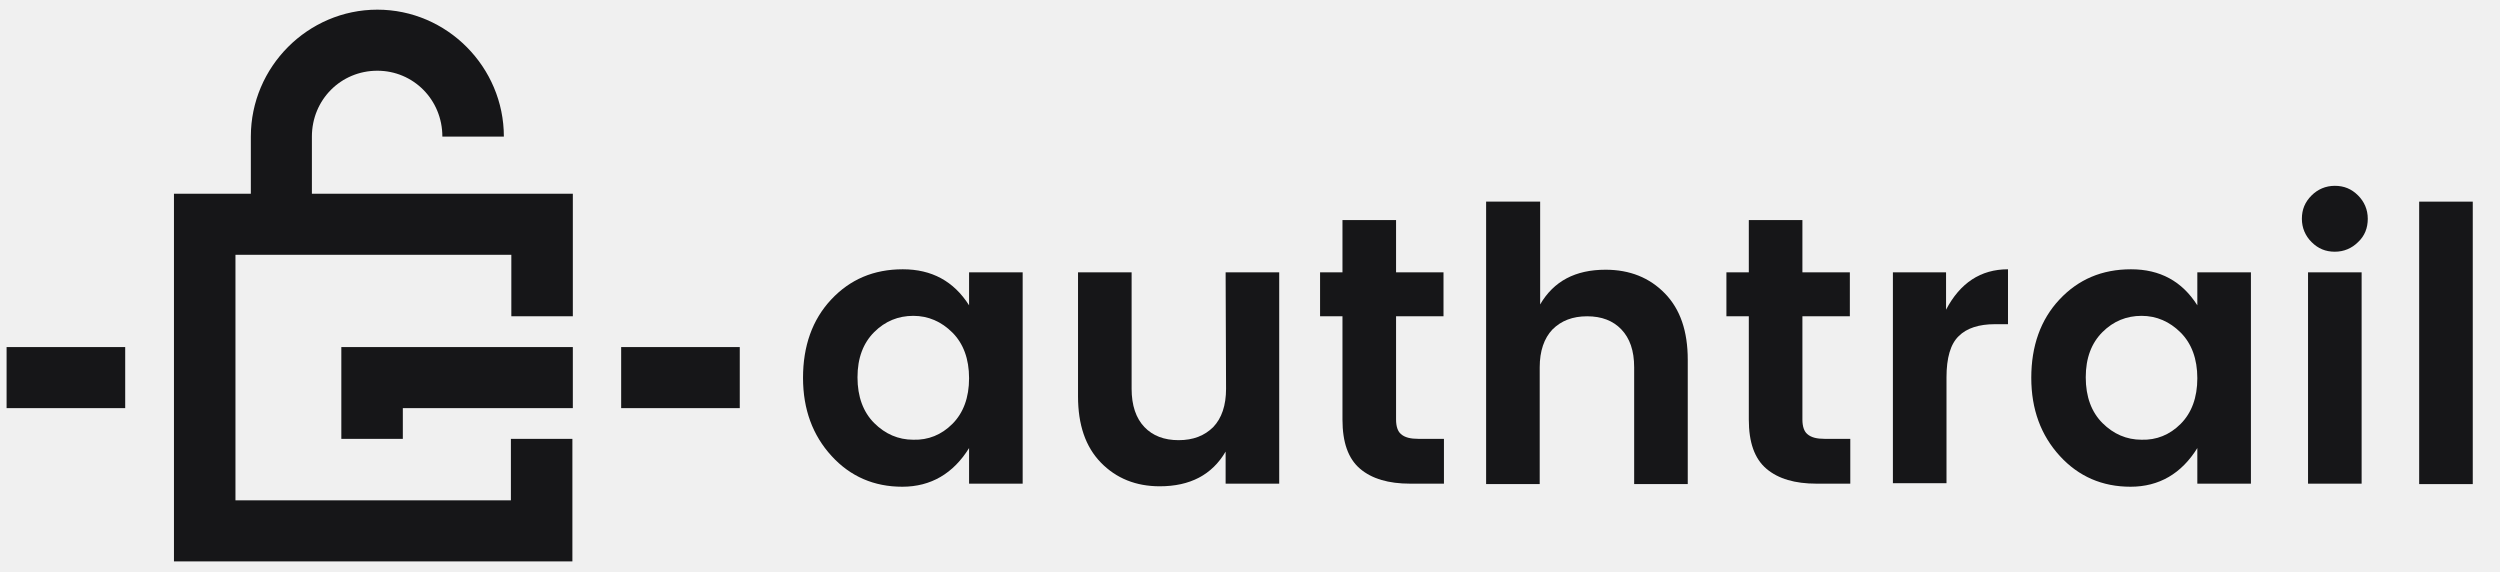
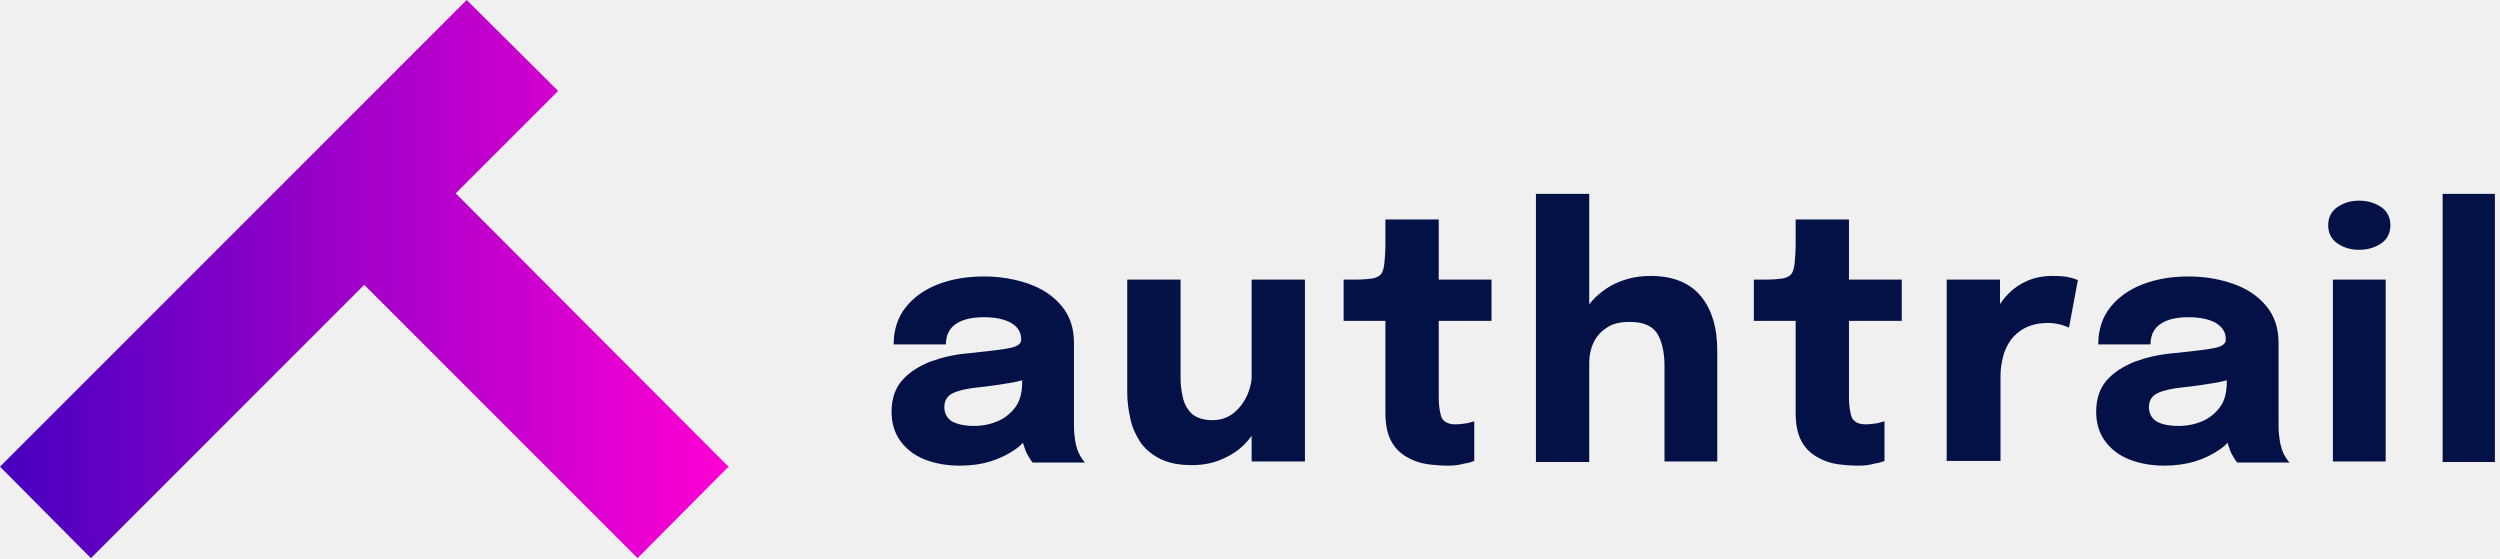
- <svg xmlns="http://www.w3.org/2000/svg" version="1.1" id="Layer_1" x="0px" y="0px" viewBox="0 0 569.1 130" style="enable-background:new 0 0 569.1 130;" xml:space="preserve">
-   <style type="text/css">
- 	.st0{fill:#161618;}
- </style>
-   <path class="st0" d="M189.3,103.8c-4.3-4.7-6.5-10.6-6.5-17.8c0-7.2,2.1-13.2,6.4-17.8c4.3-4.6,9.7-6.9,16.3-6.9s11.6,2.7,15.1,8.2  V62h12.2v48.1h-12.2V102c-3.6,5.8-8.7,8.8-15.2,8.8C199,110.8,193.6,108.5,189.3,103.8 M216.8,96.5c2.5-2.5,3.8-6,3.8-10.4  s-1.3-7.9-3.8-10.4s-5.5-3.8-8.9-3.8s-6.4,1.2-8.9,3.7s-3.8,5.9-3.8,10.3s1.3,7.9,3.8,10.4s5.5,3.8,8.9,3.8  C211.3,100.2,214.3,99,216.8,96.5" />
-   <path class="st0" d="M279,62h12.2v48.1H279v-7.3c-3.1,5.3-8.1,7.9-15,7.9c-5.4,0-9.9-1.8-13.4-5.4s-5.2-8.6-5.2-15.1V62h12.2v26.5  c0,3.8,1,6.7,2.9,8.7s4.5,3,7.8,3s5.9-1,7.9-3c1.9-2,2.9-4.9,2.9-8.7L279,62L279,62z" />
-   <path class="st0" d="M322.9,99.9h5.8v10.2H321c-4.9,0-8.7-1.1-11.4-3.4c-2.7-2.3-4-6-4-11.2V72h-5.1V62h5.1V50.1h12.2V62h10.8v10  h-10.8v23.5c0,1.6,0.4,2.7,1.1,3.3C319.8,99.6,321.1,99.9,322.9,99.9" />
-   <path class="st0" d="M350.6,45.9v23.4c3.1-5.3,8-7.9,14.9-7.9c5.5,0,10,1.8,13.5,5.4c3.5,3.6,5.2,8.6,5.2,15.1v28.3H372V83.6  c0-3.8-1-6.6-2.9-8.6s-4.5-3-7.8-3s-5.9,1-7.9,3c-1.9,2-2.9,4.9-2.9,8.6v26.6h-12.2V45.9H350.6z" />
-   <path class="st0" d="M415.4,99.9h5.8v10.2h-7.7c-4.9,0-8.7-1.1-11.4-3.4c-2.7-2.3-4-6-4-11.2V72H393V62h5.1V50.1h12.2V62h10.8v10  h-10.8v23.5c0,1.6,0.4,2.7,1.1,3.3C412.3,99.6,413.6,99.9,415.4,99.9" />
-   <path class="st0" d="M443,62v8.5c3.2-6.1,7.9-9.2,14.1-9.2v12.5h-3c-3.6,0-6.4,0.9-8.2,2.7c-1.9,1.8-2.8,5-2.8,9.4V110h-12.2V62H443  z" />
-   <path class="st0" d="M468.9,103.8c-4.3-4.7-6.5-10.6-6.5-17.8c0-7.2,2.1-13.2,6.4-17.8c4.3-4.6,9.7-6.9,16.3-6.9  c6.6,0,11.6,2.7,15.1,8.2V62h12.2v48.1h-12.2V102c-3.6,5.8-8.7,8.8-15.2,8.8C478.6,110.8,473.2,108.5,468.9,103.8 M496.4,96.5  c2.5-2.5,3.8-6,3.8-10.4s-1.3-7.9-3.8-10.4s-5.5-3.8-8.9-3.8s-6.4,1.2-8.9,3.7s-3.8,5.9-3.8,10.3s1.3,7.9,3.8,10.4s5.5,3.8,8.9,3.8  C490.9,100.2,493.9,99,496.4,96.5" />
-   <path class="st0" d="M539,49.8c0,2.1-0.7,3.9-2.2,5.3c-1.4,1.4-3.2,2.2-5.3,2.2s-3.8-0.7-5.3-2.2c-1.4-1.4-2.2-3.2-2.2-5.3  s0.7-3.8,2.2-5.3c1.4-1.4,3.2-2.2,5.3-2.2s3.8,0.7,5.3,2.2C538.2,45.9,539,47.7,539,49.8 M525.4,62h12.2v48.1h-12.2V62z" />
-   <rect x="550.7" y="45.9" class="st0" width="12.2" height="64.3" />
-   <g>
-     <g>
-       <path id="SVGID_1_" class="st0" d="M1.5,92.9h27V79h-27V92.9z M77.7,79v20.9h14v-7h38.7V79H77.7z M141.4,92.9h27V79h-27V92.9z     M85.9,2.2L85.9,2.2c-15.8,0-28.8,13-28.8,28.9v13H39.6v83.7h90.7V99.9h-14v14H53.6V58h62.8v14h14V44.1H71v-13    c0-8.4,6.6-15,14.9-15c8.2,0,14.8,6.6,14.8,15h14C114.7,15.3,101.8,2.2,85.9,2.2L85.9,2.2z" />
-     </g>
+ <svg xmlns="http://www.w3.org/2000/svg" width="215" height="48" viewBox="0 0 215 48" fill="none">
+   <g clip-path="url(#clip0)">
+     <path d="M82.562 40.045C81.438 40.045 80.404 39.865 79.506 39.506C78.607 39.146 77.933 38.607 77.438 37.933C76.944 37.258 76.674 36.404 76.674 35.416C76.674 34.292 76.989 33.393 77.573 32.719C78.202 32 79.011 31.506 80 31.101C80.989 30.742 82.112 30.472 83.281 30.382C84.989 30.202 86.202 30.067 86.832 29.933C87.506 29.798 87.82 29.573 87.82 29.213C87.82 29.213 87.82 29.213 87.82 29.169C87.82 28.584 87.551 28.135 86.966 27.775C86.427 27.461 85.618 27.281 84.629 27.281C83.596 27.281 82.787 27.461 82.202 27.865C81.663 28.225 81.348 28.809 81.348 29.618H76.854C76.854 28.36 77.213 27.281 77.888 26.427C78.562 25.573 79.506 24.899 80.674 24.449C81.843 24 83.146 23.775 84.629 23.775C86.022 23.775 87.281 24 88.449 24.404C89.618 24.809 90.562 25.438 91.281 26.292C92 27.146 92.36 28.18 92.36 29.483C92.36 29.708 92.36 29.888 92.36 30.112C92.36 30.292 92.36 30.517 92.36 30.742V36.27C92.36 36.674 92.36 37.079 92.404 37.438C92.449 37.798 92.494 38.157 92.584 38.427C92.674 38.786 92.809 39.056 92.944 39.281C93.079 39.506 93.213 39.685 93.303 39.775H88.809C88.719 39.685 88.629 39.551 88.494 39.326C88.36 39.101 88.225 38.876 88.135 38.562C88 38.202 87.91 37.888 87.865 37.528C87.82 37.169 87.775 36.764 87.775 36.315L88.719 36.944C88.449 37.573 88 38.157 87.371 38.607C86.742 39.056 86.022 39.416 85.168 39.685C84.449 39.91 83.551 40.045 82.562 40.045ZM83.775 36.629C84.494 36.629 85.168 36.494 85.798 36.225C86.427 35.955 86.921 35.551 87.326 35.011C87.73 34.472 87.91 33.708 87.91 32.809V31.236L89.034 32.36C88.404 32.584 87.641 32.809 86.787 32.944C85.933 33.079 85.079 33.214 84.225 33.303C83.236 33.393 82.472 33.573 81.978 33.798C81.483 34.023 81.213 34.427 81.213 35.011C81.213 35.551 81.438 35.955 81.843 36.225C82.337 36.494 82.966 36.629 83.775 36.629Z" fill="#041147" />
+     <path d="M102.517 40C101.393 40 100.494 39.82 99.775 39.461C99.056 39.101 98.472 38.607 98.067 38.023C97.663 37.393 97.348 36.719 97.213 36C97.034 35.236 96.944 34.517 96.944 33.708C96.944 33.348 96.944 32.989 96.944 32.584C96.944 32.18 96.944 31.775 96.944 31.371V24.045H101.528V30.652C101.528 30.966 101.528 31.326 101.528 31.64C101.528 31.955 101.528 32.225 101.528 32.494C101.528 33.169 101.618 33.753 101.753 34.292C101.888 34.831 102.157 35.281 102.562 35.641C102.966 35.955 103.551 36.135 104.27 36.135C104.989 36.135 105.618 35.91 106.112 35.506C106.607 35.101 107.011 34.562 107.281 33.933C107.551 33.303 107.685 32.629 107.685 31.955L108.989 32.989C108.989 33.977 108.854 34.876 108.539 35.73C108.225 36.584 107.82 37.303 107.281 37.933C106.742 38.562 106.067 39.056 105.258 39.416C104.404 39.82 103.506 40 102.517 40ZM107.64 39.73V24.045H112.225V39.685H107.64V39.73Z" fill="#041147" />
+     <path d="M124.539 40.045C123.955 40.045 123.326 40 122.697 39.91C122.067 39.82 121.483 39.596 120.944 39.281C120.404 38.966 119.955 38.517 119.64 37.933C119.326 37.348 119.146 36.539 119.146 35.551C119.146 35.326 119.146 35.101 119.146 34.876C119.146 34.652 119.146 34.427 119.146 34.202V27.596H115.551V24.045H116.584C117.169 24.045 117.663 24 117.978 23.955C118.292 23.91 118.607 23.775 118.742 23.596C118.921 23.416 119.011 23.056 119.056 22.652C119.101 22.202 119.146 21.618 119.146 20.854V18.876H123.73V24.045H128.27V27.596H123.73V33.214C123.73 33.393 123.73 33.573 123.73 33.708C123.73 33.888 123.73 34.023 123.73 34.202C123.73 34.876 123.82 35.416 123.955 35.865C124.135 36.27 124.539 36.494 125.169 36.494C125.483 36.494 125.798 36.449 126.112 36.404C126.382 36.36 126.607 36.27 126.787 36.225V39.64C126.562 39.73 126.292 39.82 125.933 39.865C125.483 40 125.034 40.045 124.539 40.045Z" fill="#041147" />
+     <path d="M132.09 39.73V16.674H136.674V39.73H132.09ZM143.146 39.73V34.157C143.146 33.977 143.146 33.708 143.146 33.348C143.146 32.989 143.146 32.674 143.146 32.315C143.146 31.955 143.146 31.685 143.146 31.461C143.146 30.247 142.921 29.348 142.517 28.674C142.067 28 141.303 27.685 140.135 27.685C139.371 27.685 138.742 27.82 138.247 28.135C137.753 28.449 137.348 28.854 137.079 29.393C136.809 29.933 136.674 30.562 136.674 31.281L135.326 30.382C135.326 29.079 135.595 27.91 136.18 26.921C136.719 25.933 137.528 25.169 138.517 24.584C139.506 24.045 140.629 23.73 141.933 23.73C143.865 23.73 145.303 24.315 146.247 25.438C147.191 26.562 147.685 28.135 147.685 30.157C147.685 30.652 147.685 31.281 147.685 32C147.685 32.719 147.685 33.528 147.685 34.472V39.685H143.146V39.73Z" fill="#041147" />
+     <path d="M159.82 40.045C159.236 40.045 158.607 40 157.978 39.91C157.348 39.82 156.764 39.596 156.225 39.281C155.685 38.966 155.236 38.517 154.921 37.933C154.607 37.348 154.427 36.539 154.427 35.551C154.427 35.326 154.427 35.101 154.427 34.876C154.427 34.652 154.427 34.427 154.427 34.202V27.596H150.831V24.045H151.865C152.449 24.045 152.944 24 153.258 23.955C153.573 23.91 153.888 23.775 154.022 23.596C154.202 23.416 154.292 23.056 154.337 22.652C154.382 22.202 154.427 21.618 154.427 20.854V18.876H159.011V24.045H163.551V27.596H159.011V33.214C159.011 33.393 159.011 33.573 159.011 33.708C159.011 33.888 159.011 34.023 159.011 34.202C159.011 34.876 159.101 35.416 159.236 35.865C159.416 36.27 159.82 36.494 160.449 36.494C160.764 36.494 161.079 36.449 161.393 36.404C161.663 36.36 161.888 36.27 162.067 36.225V39.64C161.843 39.73 161.573 39.82 161.213 39.865C160.764 40 160.36 40.045 159.82 40.045Z" fill="#041147" />
+     <path d="M167.416 39.73V24.045H172V29.438L171.056 28.854C171.146 28.135 171.371 27.416 171.64 26.831C171.91 26.202 172.315 25.663 172.764 25.213C173.213 24.764 173.753 24.404 174.382 24.135C175.011 23.865 175.73 23.73 176.539 23.73C177.169 23.73 177.663 23.775 178.022 23.865C178.382 23.955 178.607 24.045 178.697 24.09L177.933 28.18C177.843 28.135 177.663 28.045 177.348 27.955C177.034 27.865 176.629 27.775 176.18 27.775C175.371 27.775 174.742 27.91 174.202 28.18C173.663 28.449 173.258 28.809 172.944 29.213C172.629 29.663 172.404 30.112 172.27 30.652C172.135 31.191 172.045 31.73 172.045 32.27V39.64H167.416V39.73Z" fill="#041147" />
+     <path d="M186.157 40.045C185.034 40.045 184 39.865 183.101 39.506C182.202 39.146 181.528 38.607 181.034 37.933C180.539 37.258 180.27 36.404 180.27 35.416C180.27 34.292 180.584 33.393 181.169 32.719C181.798 32 182.607 31.506 183.595 31.101C184.584 30.742 185.708 30.472 186.876 30.382C188.584 30.202 189.798 30.067 190.427 29.933C191.101 29.798 191.416 29.573 191.416 29.213C191.416 29.213 191.416 29.213 191.416 29.169C191.416 28.584 191.146 28.135 190.562 27.775C190.022 27.461 189.213 27.281 188.225 27.281C187.191 27.281 186.382 27.461 185.798 27.865C185.258 28.225 184.944 28.809 184.944 29.618H180.449C180.449 28.36 180.809 27.281 181.483 26.427C182.157 25.573 183.101 24.899 184.27 24.449C185.438 24 186.742 23.775 188.225 23.775C189.618 23.775 190.876 24 192.045 24.404C193.213 24.809 194.157 25.438 194.876 26.292C195.595 27.146 195.955 28.18 195.955 29.483C195.955 29.708 195.955 29.888 195.955 30.112C195.955 30.292 195.955 30.517 195.955 30.742V36.27C195.955 36.674 195.955 37.079 196 37.438C196.045 37.798 196.09 38.157 196.18 38.427C196.27 38.786 196.404 39.056 196.539 39.281C196.674 39.506 196.809 39.685 196.899 39.775H192.404C192.315 39.685 192.225 39.551 192.09 39.326C191.955 39.101 191.82 38.876 191.73 38.562C191.595 38.202 191.506 37.888 191.461 37.528C191.416 37.169 191.371 36.764 191.371 36.315L192.315 36.944C192.045 37.573 191.595 38.157 190.966 38.607C190.337 39.056 189.618 39.416 188.764 39.685C188 39.91 187.101 40.045 186.157 40.045ZM187.371 36.629C188.09 36.629 188.764 36.494 189.393 36.225C190.022 35.955 190.517 35.551 190.921 35.011C191.326 34.472 191.506 33.708 191.506 32.809V31.236L192.629 32.36C192 32.584 191.236 32.809 190.382 32.944C189.528 33.079 188.674 33.214 187.82 33.303C186.831 33.393 186.067 33.573 185.573 33.798C185.079 34.023 184.809 34.427 184.809 35.011C184.809 35.551 185.034 35.955 185.438 36.225C185.888 36.494 186.517 36.629 187.371 36.629Z" fill="#041147" />
+     <path d="M202.876 21.483C202.157 21.483 201.573 21.303 201.034 20.944C200.494 20.584 200.225 20.045 200.225 19.371C200.225 18.697 200.494 18.157 201.034 17.798C201.573 17.438 202.157 17.258 202.876 17.258C203.595 17.258 204.225 17.438 204.764 17.798C205.303 18.157 205.573 18.697 205.573 19.371C205.573 20.045 205.303 20.584 204.764 20.944C204.225 21.303 203.595 21.483 202.876 21.483ZM200.629 39.73V24.045H205.169V39.685H200.629V39.73Z" fill="#041147" />
+     <path d="M214.562 16.674V39.73H210.067V16.674H214.562Z" fill="#041147" />
+     <path d="M31.326 24.494L54.831 48L62.652 40.135L39.191 16.629L48 7.82L40.135 0L0 40.135L7.82 48L31.326 24.494Z" fill="url(#paint0_linear)" />
  </g>
+   <defs>
+     <linearGradient id="paint0_linear" x1="0" y1="23.992" x2="62.673" y2="23.992" gradientUnits="userSpaceOnUse">
+       <stop stop-color="#4600BF" />
+       <stop offset="1" stop-color="#FF00D4" />
+     </linearGradient>
+     <clipPath id="clip0">
+       <rect width="214.562" height="48" fill="white" />
+     </clipPath>
+   </defs>
</svg>
